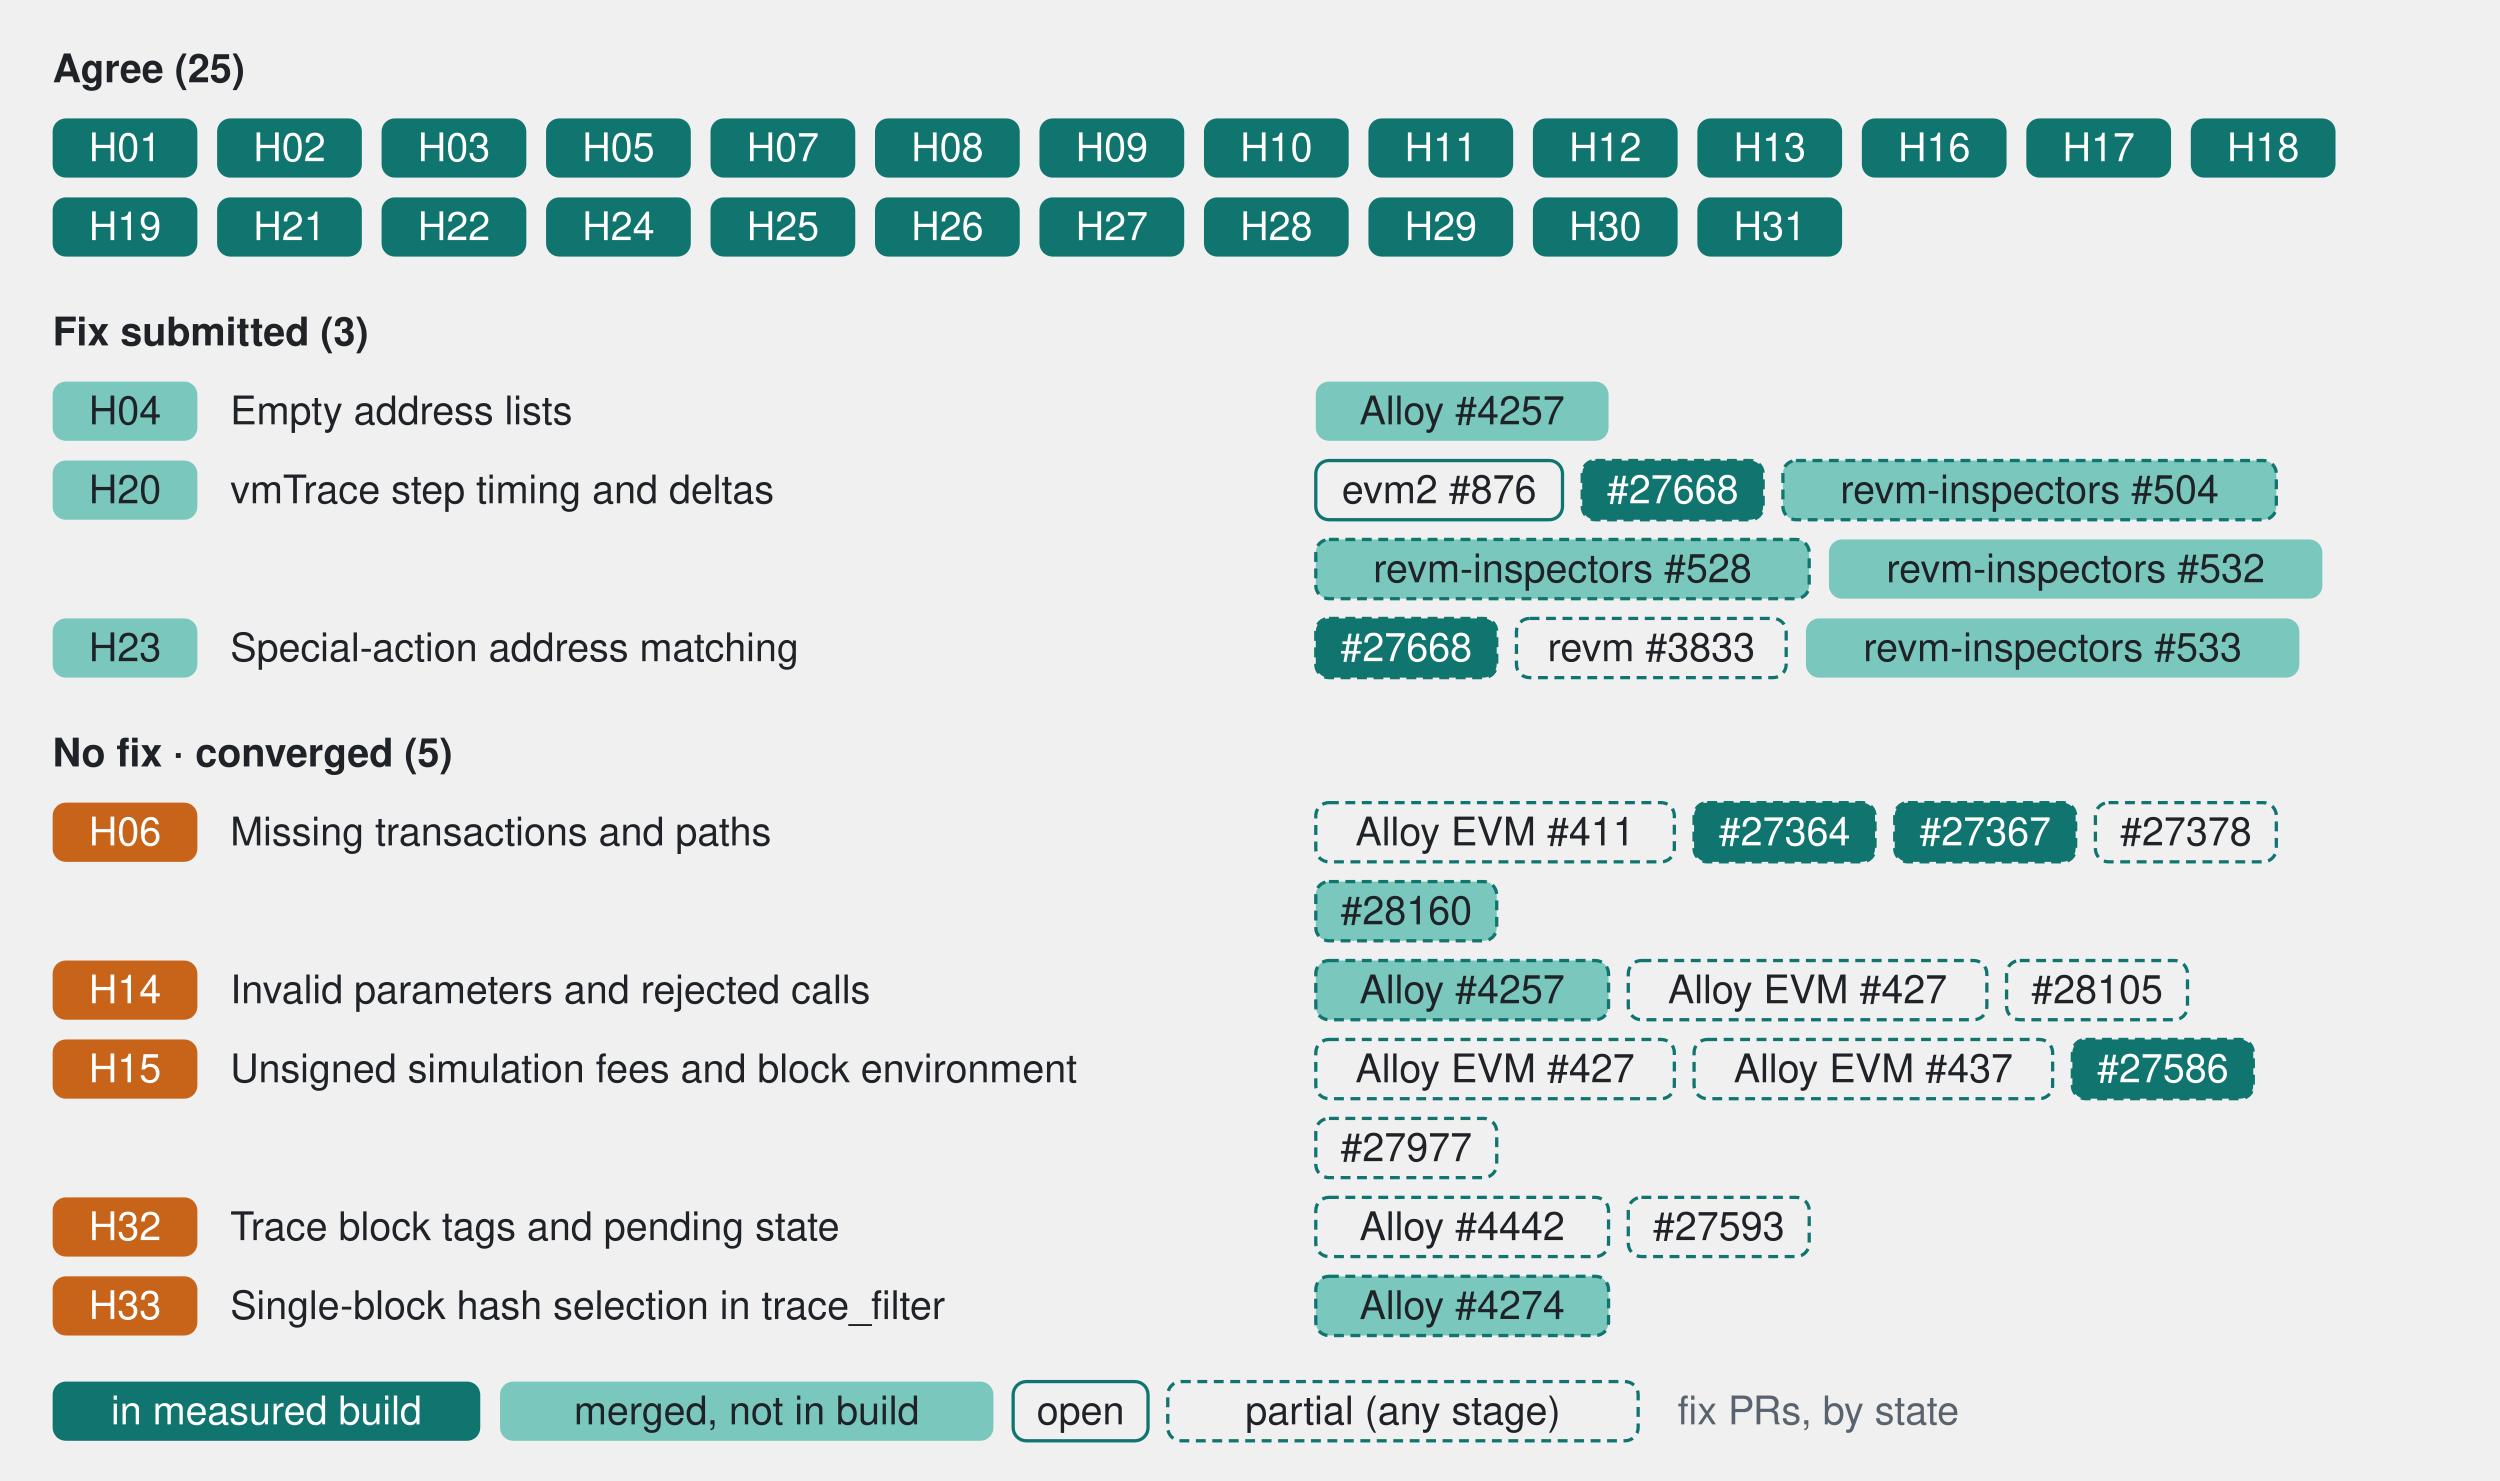
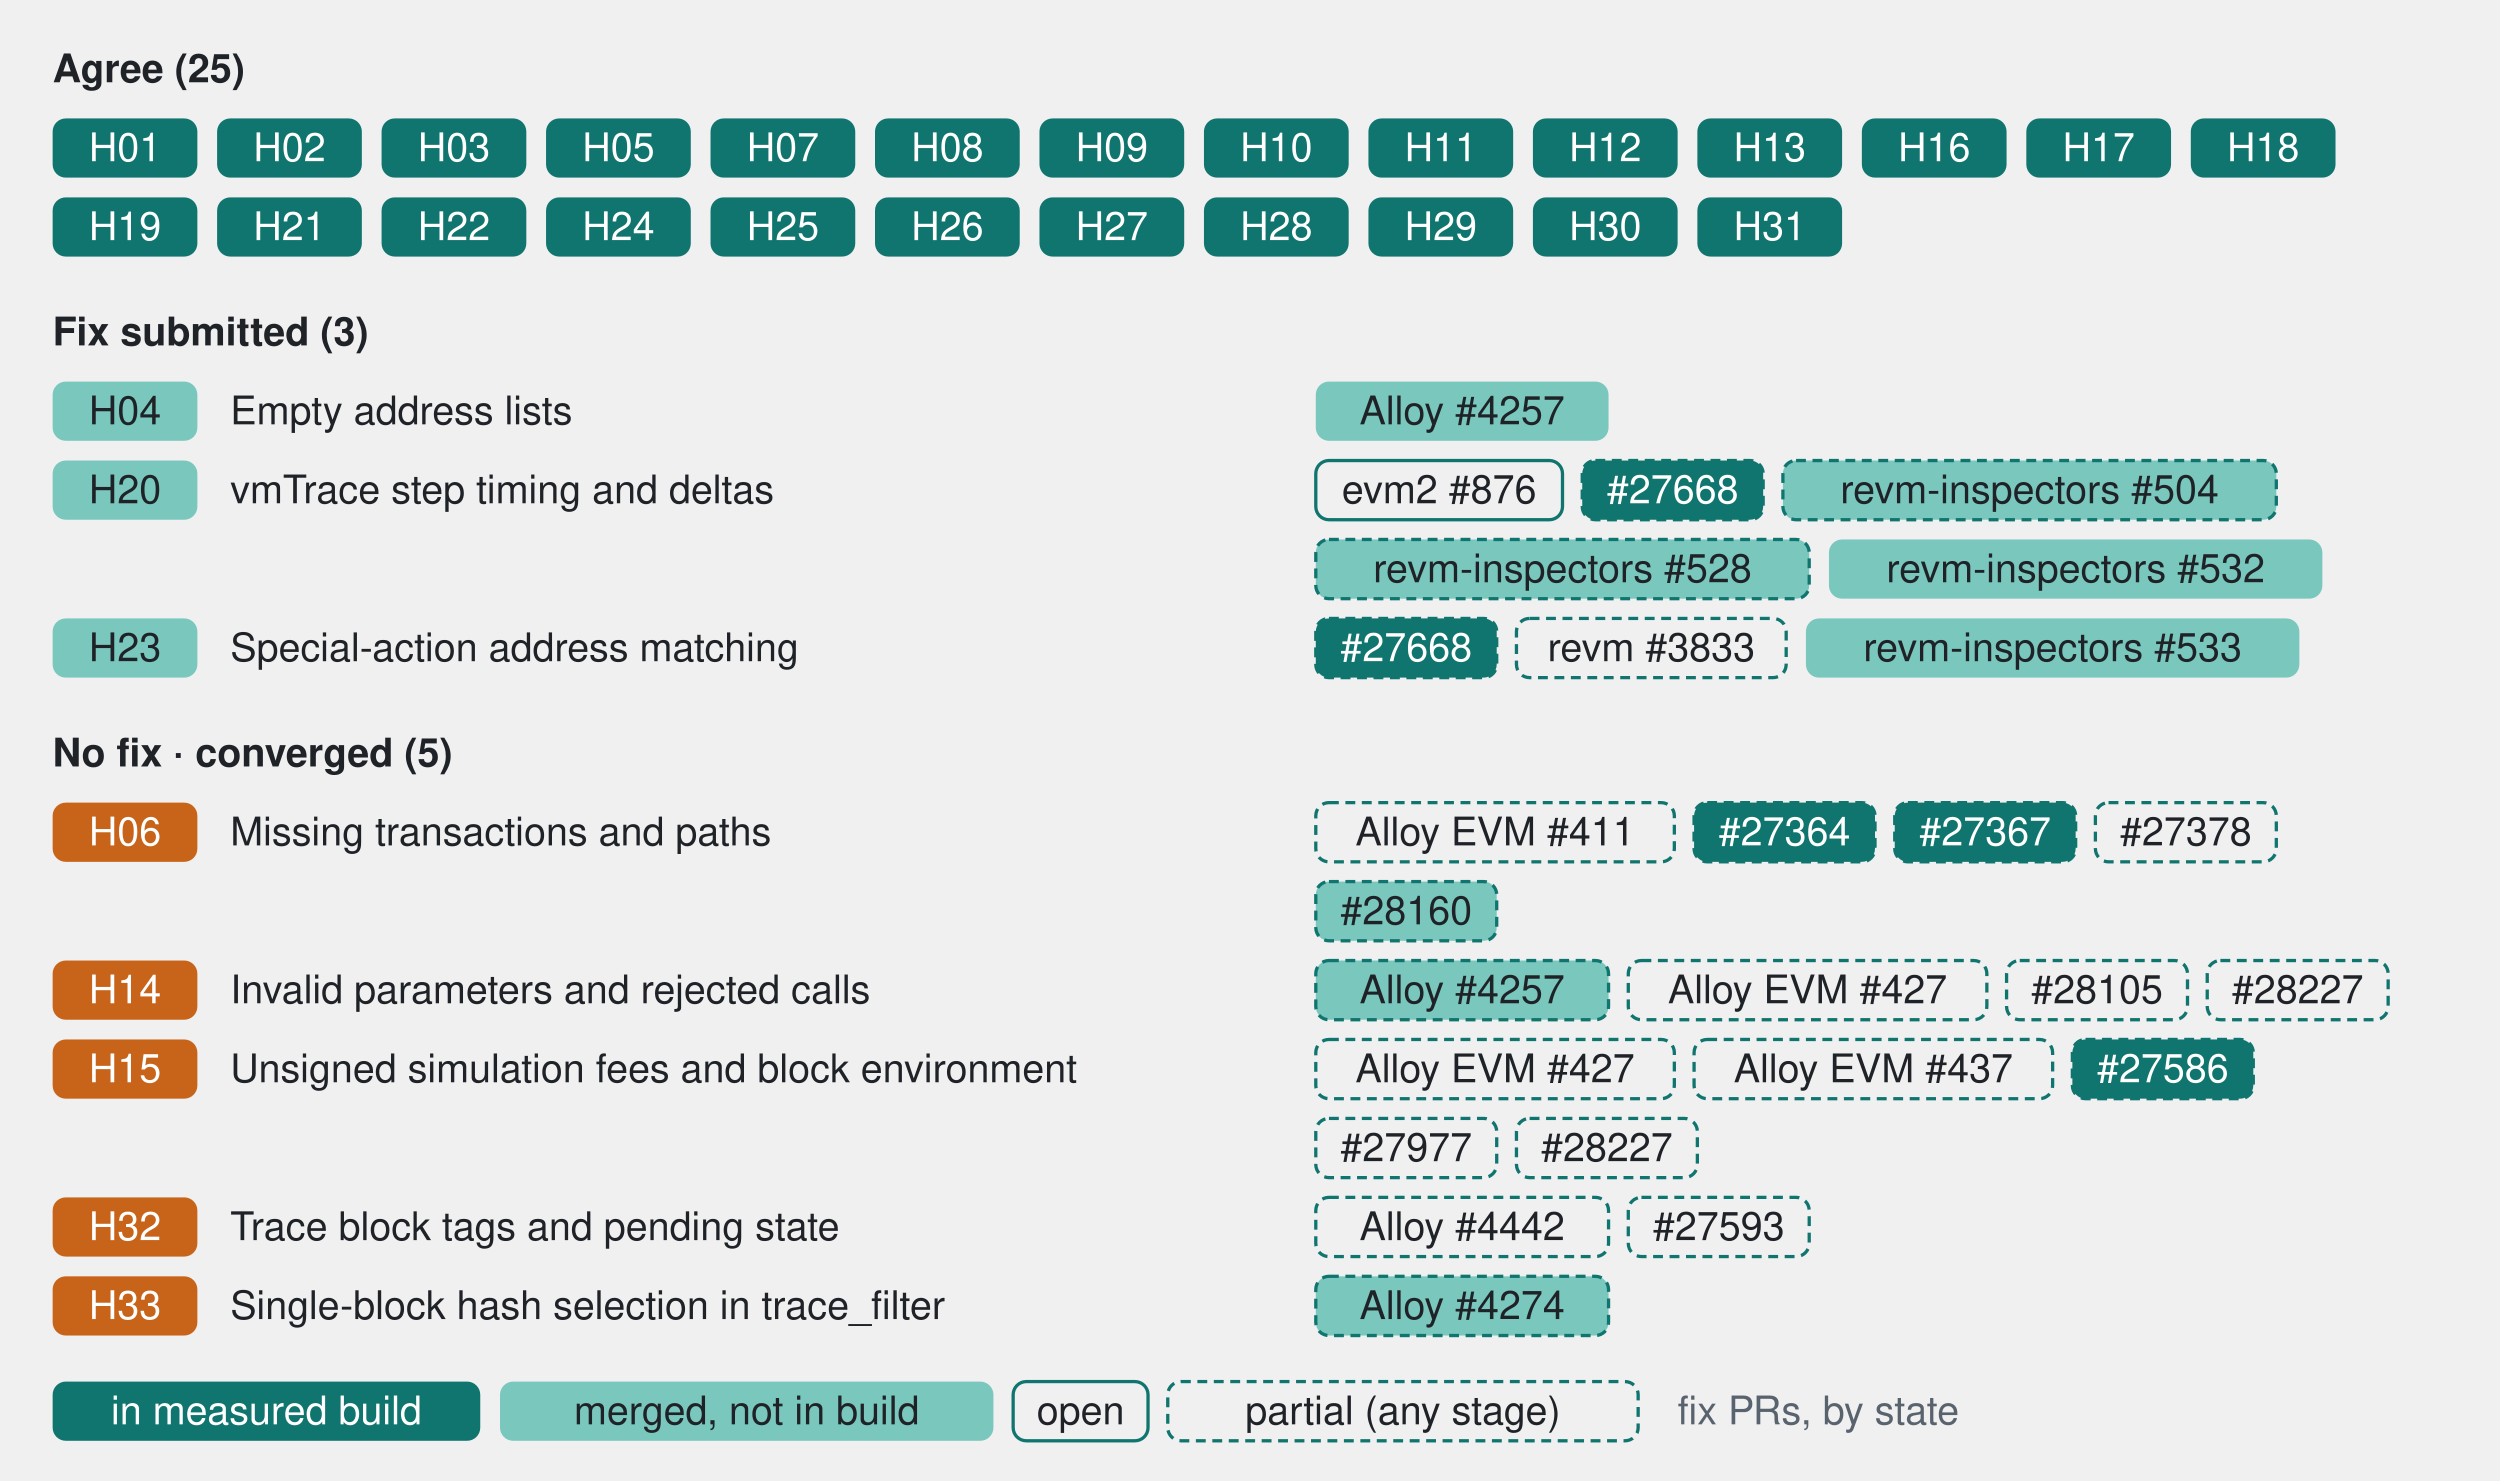
<svg xmlns="http://www.w3.org/2000/svg" width="760" height="450" viewBox="0 0 760 450" role="img" aria-labelledby="title">
  <style>text{font-family:-apple-system,BlinkMacSystemFont,"Segoe UI",Helvetica,Arial,sans-serif;font-size:12px}.head{font-weight:600}.partial{stroke-dasharray:3 2}.label{fill:#1f2328}.muted{fill:#59636e}.pr{fill:none;stroke:#11756f}.edge{stroke:#11756f}.b-agree{fill:#11756f}.n-agree{fill:#ffffff}.b-fix{fill:#79c7bd}.n-fix{fill:#1f2328}.b-converged{fill:#c8641a}.n-converged{fill:#ffffff}.b-review{fill:#f2b36b}.n-review{fill:#1f2328}.b-policy{fill:#8172c4}.n-policy{fill:#ffffff}.b-unmeasured{fill:#dde1e6}.n-unmeasured{fill:#1f2328}@media (prefers-color-scheme:dark){.label{fill:#e6edf3}.muted{fill:#9198a1}.pr{fill:none;stroke:#3aa59a}.edge{stroke:#3aa59a}.b-agree{fill:#3aa59a}.n-agree{fill:#0d1117}.b-fix{fill:#1a6b62}.n-fix{fill:#ffffff}.b-converged{fill:#e5843a}.n-converged{fill:#0d1117}.b-review{fill:#8f5420}.n-review{fill:#ffffff}.b-policy{fill:#9b8fe0}.n-policy{fill:#0d1117}.b-unmeasured{fill:#2d333b}.n-unmeasured{fill:#e6edf3}}</style>
  <text class="label head" x="16" y="25">Agree (25)</text>
  <rect class="b-agree" x="16" y="36" width="44" height="18" rx="4" />
  <text class="n-agree" x="38" y="49" text-anchor="middle">H01</text>
  <rect class="b-agree" x="66" y="36" width="44" height="18" rx="4" />
  <text class="n-agree" x="88" y="49" text-anchor="middle">H02</text>
  <rect class="b-agree" x="116" y="36" width="44" height="18" rx="4" />
  <text class="n-agree" x="138" y="49" text-anchor="middle">H03</text>
  <rect class="b-agree" x="166" y="36" width="44" height="18" rx="4" />
  <text class="n-agree" x="188" y="49" text-anchor="middle">H05</text>
  <rect class="b-agree" x="216" y="36" width="44" height="18" rx="4" />
  <text class="n-agree" x="238" y="49" text-anchor="middle">H07</text>
  <rect class="b-agree" x="266" y="36" width="44" height="18" rx="4" />
  <text class="n-agree" x="288" y="49" text-anchor="middle">H08</text>
  <rect class="b-agree" x="316" y="36" width="44" height="18" rx="4" />
  <text class="n-agree" x="338" y="49" text-anchor="middle">H09</text>
  <rect class="b-agree" x="366" y="36" width="44" height="18" rx="4" />
  <text class="n-agree" x="388" y="49" text-anchor="middle">H10</text>
  <rect class="b-agree" x="416" y="36" width="44" height="18" rx="4" />
  <text class="n-agree" x="438" y="49" text-anchor="middle">H11</text>
  <rect class="b-agree" x="466" y="36" width="44" height="18" rx="4" />
  <text class="n-agree" x="488" y="49" text-anchor="middle">H12</text>
  <rect class="b-agree" x="516" y="36" width="44" height="18" rx="4" />
  <text class="n-agree" x="538" y="49" text-anchor="middle">H13</text>
  <rect class="b-agree" x="566" y="36" width="44" height="18" rx="4" />
  <text class="n-agree" x="588" y="49" text-anchor="middle">H16</text>
  <rect class="b-agree" x="616" y="36" width="44" height="18" rx="4" />
  <text class="n-agree" x="638" y="49" text-anchor="middle">H17</text>
  <rect class="b-agree" x="666" y="36" width="44" height="18" rx="4" />
  <text class="n-agree" x="688" y="49" text-anchor="middle">H18</text>
  <rect class="b-agree" x="16" y="60" width="44" height="18" rx="4" />
  <text class="n-agree" x="38" y="73" text-anchor="middle">H19</text>
  <rect class="b-agree" x="66" y="60" width="44" height="18" rx="4" />
  <text class="n-agree" x="88" y="73" text-anchor="middle">H21</text>
  <rect class="b-agree" x="116" y="60" width="44" height="18" rx="4" />
  <text class="n-agree" x="138" y="73" text-anchor="middle">H22</text>
  <rect class="b-agree" x="166" y="60" width="44" height="18" rx="4" />
  <text class="n-agree" x="188" y="73" text-anchor="middle">H24</text>
  <rect class="b-agree" x="216" y="60" width="44" height="18" rx="4" />
  <text class="n-agree" x="238" y="73" text-anchor="middle">H25</text>
  <rect class="b-agree" x="266" y="60" width="44" height="18" rx="4" />
  <text class="n-agree" x="288" y="73" text-anchor="middle">H26</text>
  <rect class="b-agree" x="316" y="60" width="44" height="18" rx="4" />
  <text class="n-agree" x="338" y="73" text-anchor="middle">H27</text>
  <rect class="b-agree" x="366" y="60" width="44" height="18" rx="4" />
  <text class="n-agree" x="388" y="73" text-anchor="middle">H28</text>
  <rect class="b-agree" x="416" y="60" width="44" height="18" rx="4" />
  <text class="n-agree" x="438" y="73" text-anchor="middle">H29</text>
  <rect class="b-agree" x="466" y="60" width="44" height="18" rx="4" />
  <text class="n-agree" x="488" y="73" text-anchor="middle">H30</text>
  <rect class="b-agree" x="516" y="60" width="44" height="18" rx="4" />
  <text class="n-agree" x="538" y="73" text-anchor="middle">H31</text>
  <text class="label head" x="16" y="105">Fix submitted (3)</text>
  <rect class="b-fix" x="16" y="116" width="44" height="18" rx="4" />
  <text class="n-fix" x="38" y="129" text-anchor="middle">H04</text>
  <text class="label" x="70" y="129">Empty address lists</text>
  <rect class="b-fix" x="400" y="116" width="89" height="18" rx="4" />
  <text class="n-fix" x="444.5" y="129" text-anchor="middle">Alloy #4257</text>
  <rect class="b-fix" x="16" y="140" width="44" height="18" rx="4" />
  <text class="n-fix" x="38" y="153" text-anchor="middle">H20</text>
  <text class="label" x="70" y="153">vmTrace step timing and deltas</text>
  <rect class="pr" x="400" y="140" width="75" height="18" rx="4" />
  <text class="label" x="437.5" y="153" text-anchor="middle">evm2 #876</text>
  <rect class="b-agree edge partial" x="481" y="140" width="55" height="18" rx="4" />
  <text class="n-agree" x="508.5" y="153" text-anchor="middle">#27668</text>
  <rect class="b-fix edge partial" x="542" y="140" width="150" height="18" rx="4" />
  <text class="n-fix" x="617" y="153" text-anchor="middle">revm-inspectors #504</text>
  <rect class="b-fix edge partial" x="400" y="164" width="150" height="18" rx="4" />
  <text class="n-fix" x="475" y="177" text-anchor="middle">revm-inspectors #528</text>
  <rect class="b-fix" x="556" y="164" width="150" height="18" rx="4" />
  <text class="n-fix" x="631" y="177" text-anchor="middle">revm-inspectors #532</text>
  <rect class="b-fix" x="16" y="188" width="44" height="18" rx="4" />
  <text class="n-fix" x="38" y="201" text-anchor="middle">H23</text>
  <text class="label" x="70" y="201">Special-action address matching</text>
  <rect class="b-agree edge partial" x="400" y="188" width="55" height="18" rx="4" />
  <text class="n-agree" x="427.5" y="201" text-anchor="middle">#27668</text>
  <rect class="pr edge partial" x="461" y="188" width="82" height="18" rx="4" />
  <text class="label" x="502" y="201" text-anchor="middle">revm #3833</text>
  <rect class="b-fix" x="549" y="188" width="150" height="18" rx="4" />
  <text class="n-fix" x="624" y="201" text-anchor="middle">revm-inspectors #533</text>
  <text class="label head" x="16" y="233">No fix · converged (5)</text>
  <rect class="b-converged" x="16" y="244" width="44" height="18" rx="4" />
  <text class="n-converged" x="38" y="257" text-anchor="middle">H06</text>
  <text class="label" x="70" y="257">Missing transactions and paths</text>
  <rect class="pr edge partial" x="400" y="244" width="109" height="18" rx="4" />
  <text class="label" x="454.5" y="257" text-anchor="middle">Alloy EVM #411</text>
  <rect class="b-agree edge partial" x="515" y="244" width="55" height="18" rx="4" />
  <text class="n-agree" x="542.5" y="257" text-anchor="middle">#27364</text>
  <rect class="b-agree edge partial" x="576" y="244" width="55" height="18" rx="4" />
  <text class="n-agree" x="603.5" y="257" text-anchor="middle">#27367</text>
  <rect class="pr edge partial" x="637" y="244" width="55" height="18" rx="4" />
  <text class="label" x="664.5" y="257" text-anchor="middle">#27378</text>
  <rect class="b-fix edge partial" x="400" y="268" width="55" height="18" rx="4" />
  <text class="n-fix" x="427.5" y="281" text-anchor="middle">#28160</text>
  <rect class="b-converged" x="16" y="292" width="44" height="18" rx="4" />
  <text class="n-converged" x="38" y="305" text-anchor="middle">H14</text>
  <text class="label" x="70" y="305">Invalid parameters and rejected calls</text>
  <rect class="b-fix edge partial" x="400" y="292" width="89" height="18" rx="4" />
  <text class="n-fix" x="444.5" y="305" text-anchor="middle">Alloy #4257</text>
  <rect class="pr edge partial" x="495" y="292" width="109" height="18" rx="4" />
  <text class="label" x="549.5" y="305" text-anchor="middle">Alloy EVM #427</text>
  <rect class="pr edge partial" x="610" y="292" width="55" height="18" rx="4" />
  <text class="label" x="637.5" y="305" text-anchor="middle">#28105</text>
+   <rect class="pr edge partial" x="671" y="292" width="55" height="18" rx="4" />
+   <text class="label" x="698.5" y="305" text-anchor="middle">#28227</text>
  <rect class="b-converged" x="16" y="316" width="44" height="18" rx="4" />
  <text class="n-converged" x="38" y="329" text-anchor="middle">H15</text>
  <text class="label" x="70" y="329">Unsigned simulation fees and block environment</text>
  <rect class="pr edge partial" x="400" y="316" width="109" height="18" rx="4" />
  <text class="label" x="454.5" y="329" text-anchor="middle">Alloy EVM #427</text>
  <rect class="pr edge partial" x="515" y="316" width="109" height="18" rx="4" />
  <text class="label" x="569.5" y="329" text-anchor="middle">Alloy EVM #437</text>
  <rect class="b-agree edge partial" x="630" y="316" width="55" height="18" rx="4" />
  <text class="n-agree" x="657.5" y="329" text-anchor="middle">#27586</text>
  <rect class="pr edge partial" x="400" y="340" width="55" height="18" rx="4" />
  <text class="label" x="427.5" y="353" text-anchor="middle">#27977</text>
+   <rect class="pr edge partial" x="461" y="340" width="55" height="18" rx="4" />
+   <text class="label" x="488.5" y="353" text-anchor="middle">#28227</text>
  <rect class="b-converged" x="16" y="364" width="44" height="18" rx="4" />
  <text class="n-converged" x="38" y="377" text-anchor="middle">H32</text>
  <text class="label" x="70" y="377">Trace block tags and pending state</text>
  <rect class="pr edge partial" x="400" y="364" width="89" height="18" rx="4" />
  <text class="label" x="444.5" y="377" text-anchor="middle">Alloy #4442</text>
  <rect class="pr edge partial" x="495" y="364" width="55" height="18" rx="4" />
  <text class="label" x="522.5" y="377" text-anchor="middle">#27593</text>
  <rect class="b-converged" x="16" y="388" width="44" height="18" rx="4" />
  <text class="n-converged" x="38" y="401" text-anchor="middle">H33</text>
  <text class="label" x="70" y="401">Single-block hash selection in trace_filter</text>
  <rect class="b-fix edge partial" x="400" y="388" width="89" height="18" rx="4" />
  <text class="n-fix" x="444.5" y="401" text-anchor="middle">Alloy #4274</text>
  <rect class="b-agree" x="16" y="420" width="130" height="18" rx="4" />
  <text class="n-agree" x="81" y="433" text-anchor="middle">in measured build</text>
  <rect class="b-fix" x="152" y="420" width="150" height="18" rx="4" />
  <text class="n-fix" x="227" y="433" text-anchor="middle">merged, not in build</text>
  <rect class="pr" x="308" y="420" width="41" height="18" rx="4" />
  <text class="label" x="328.5" y="433" text-anchor="middle">open</text>
  <rect class="pr partial" x="355" y="420" width="143" height="18" rx="4" />
  <text class="label" x="426.5" y="433" text-anchor="middle">partial (any stage)</text>
  <text class="muted" x="510" y="433">fix PRs, by state</text>
</svg>
